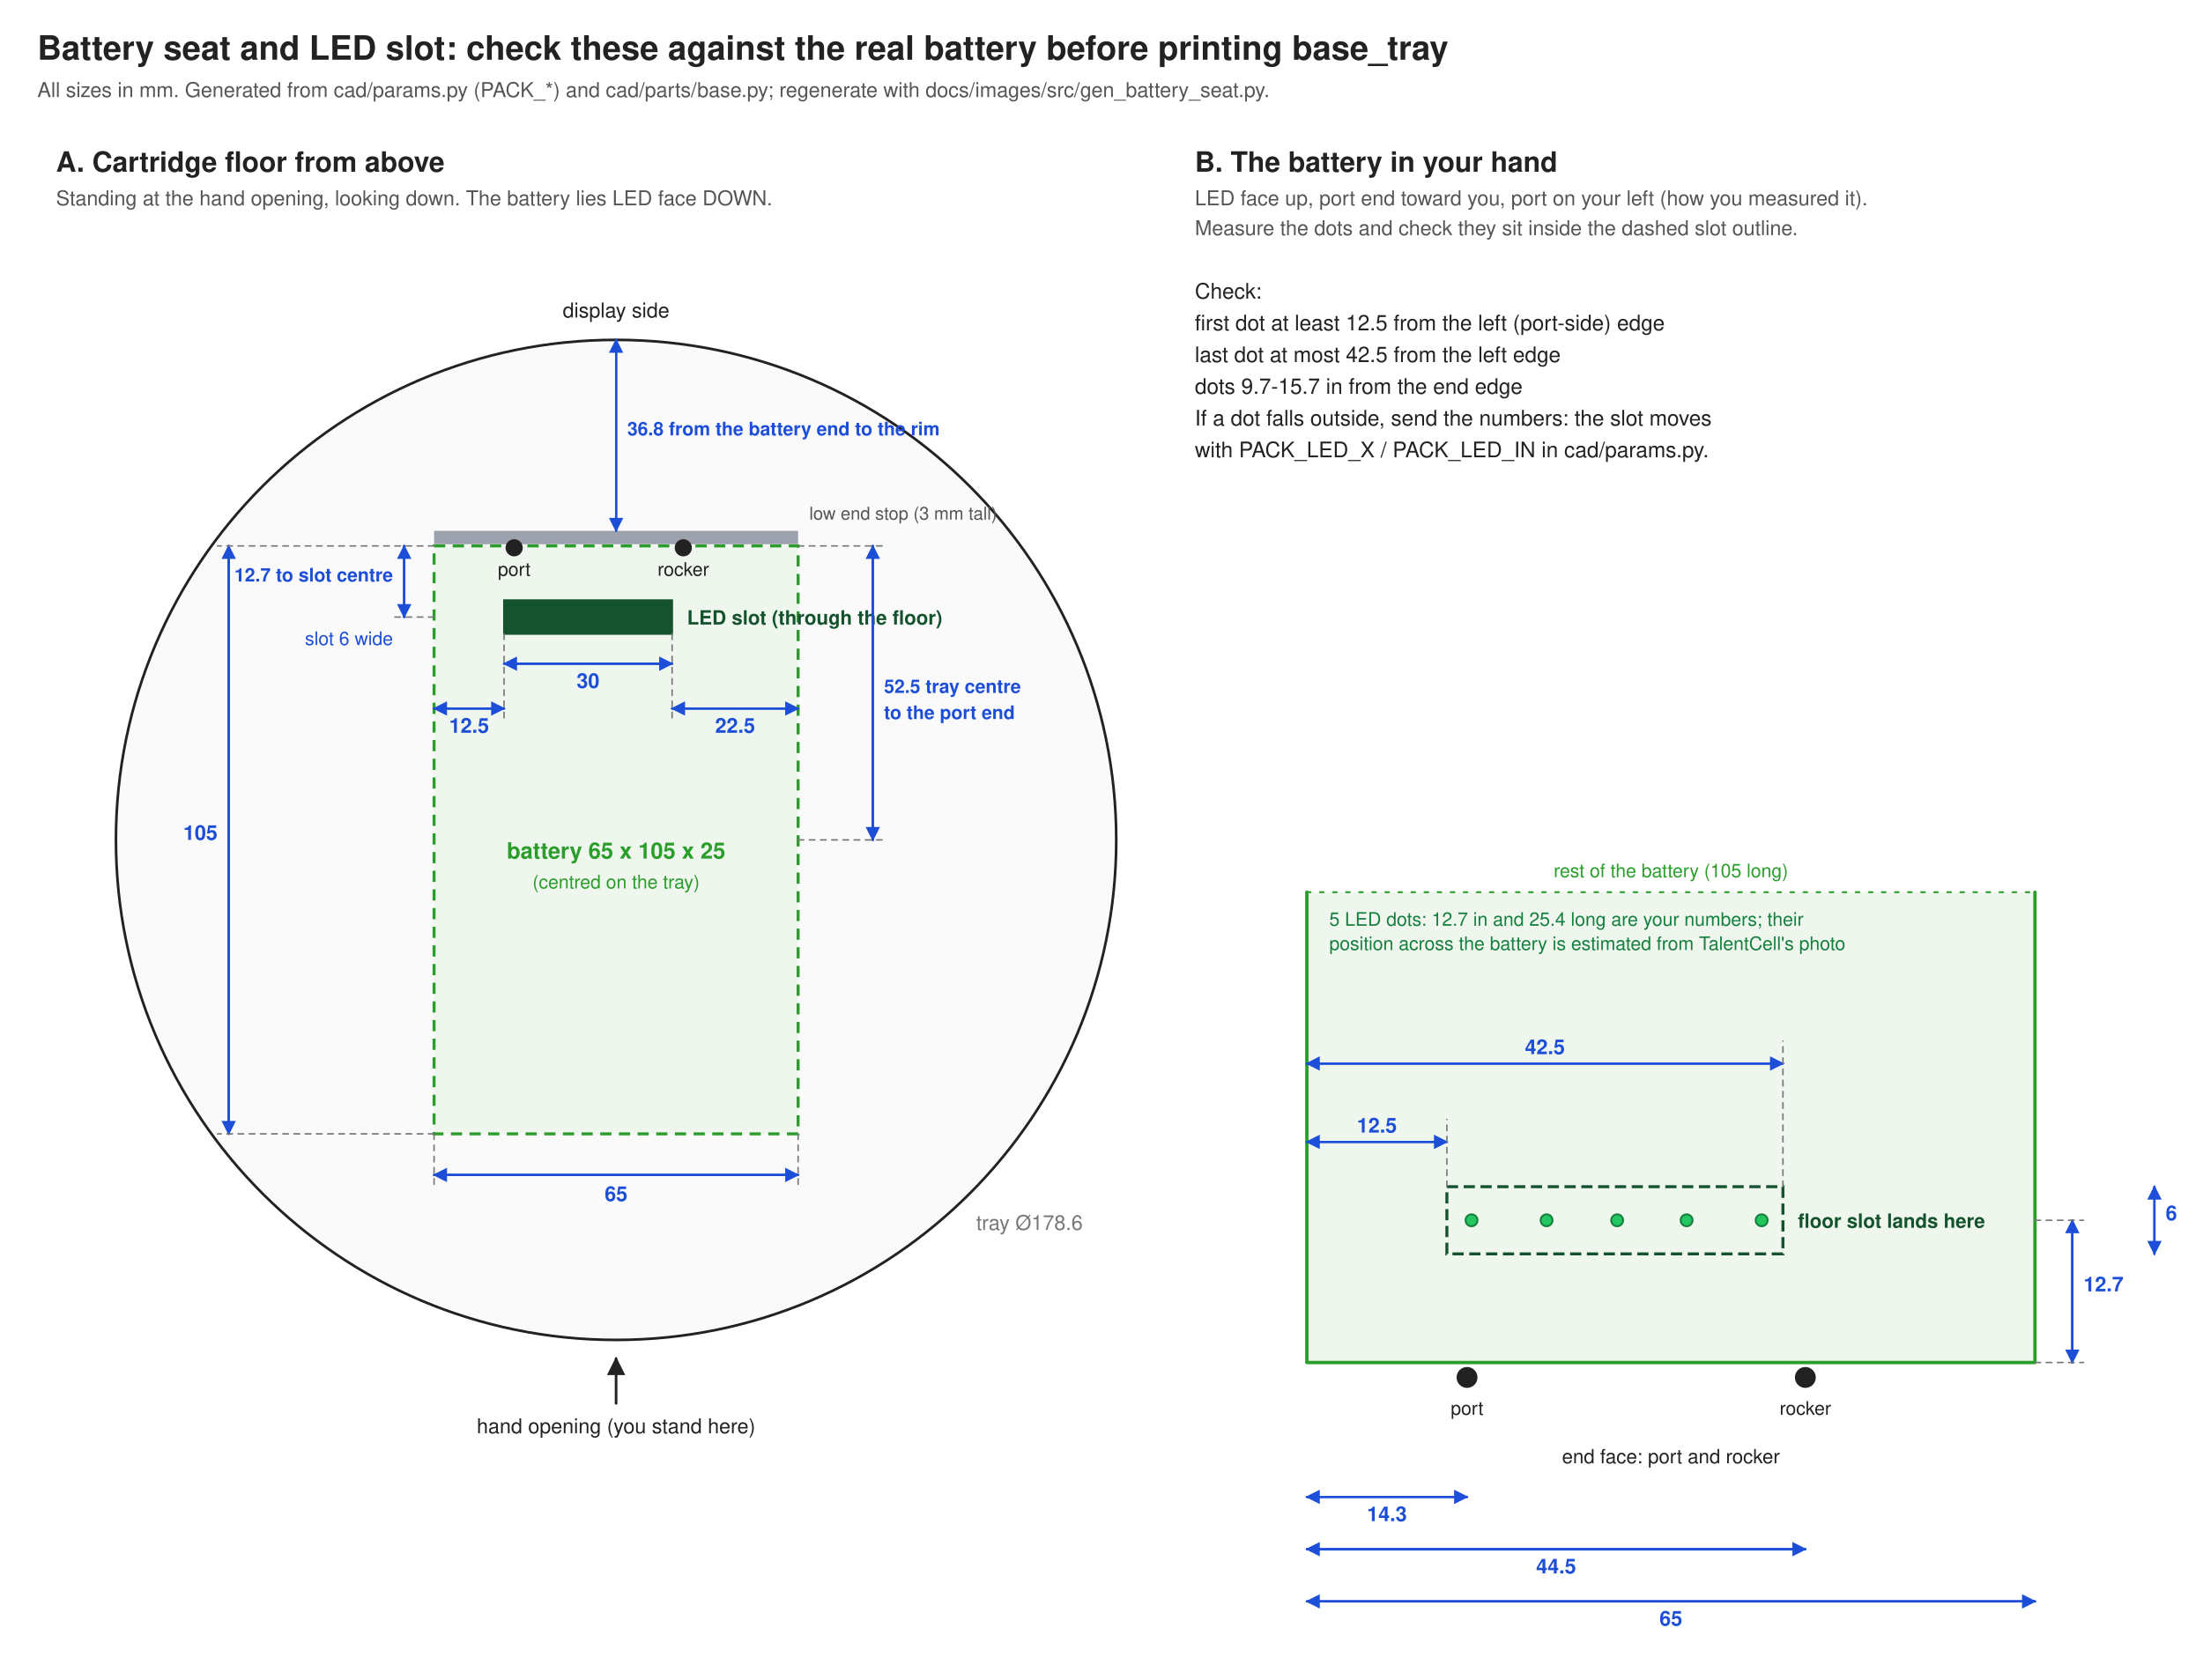
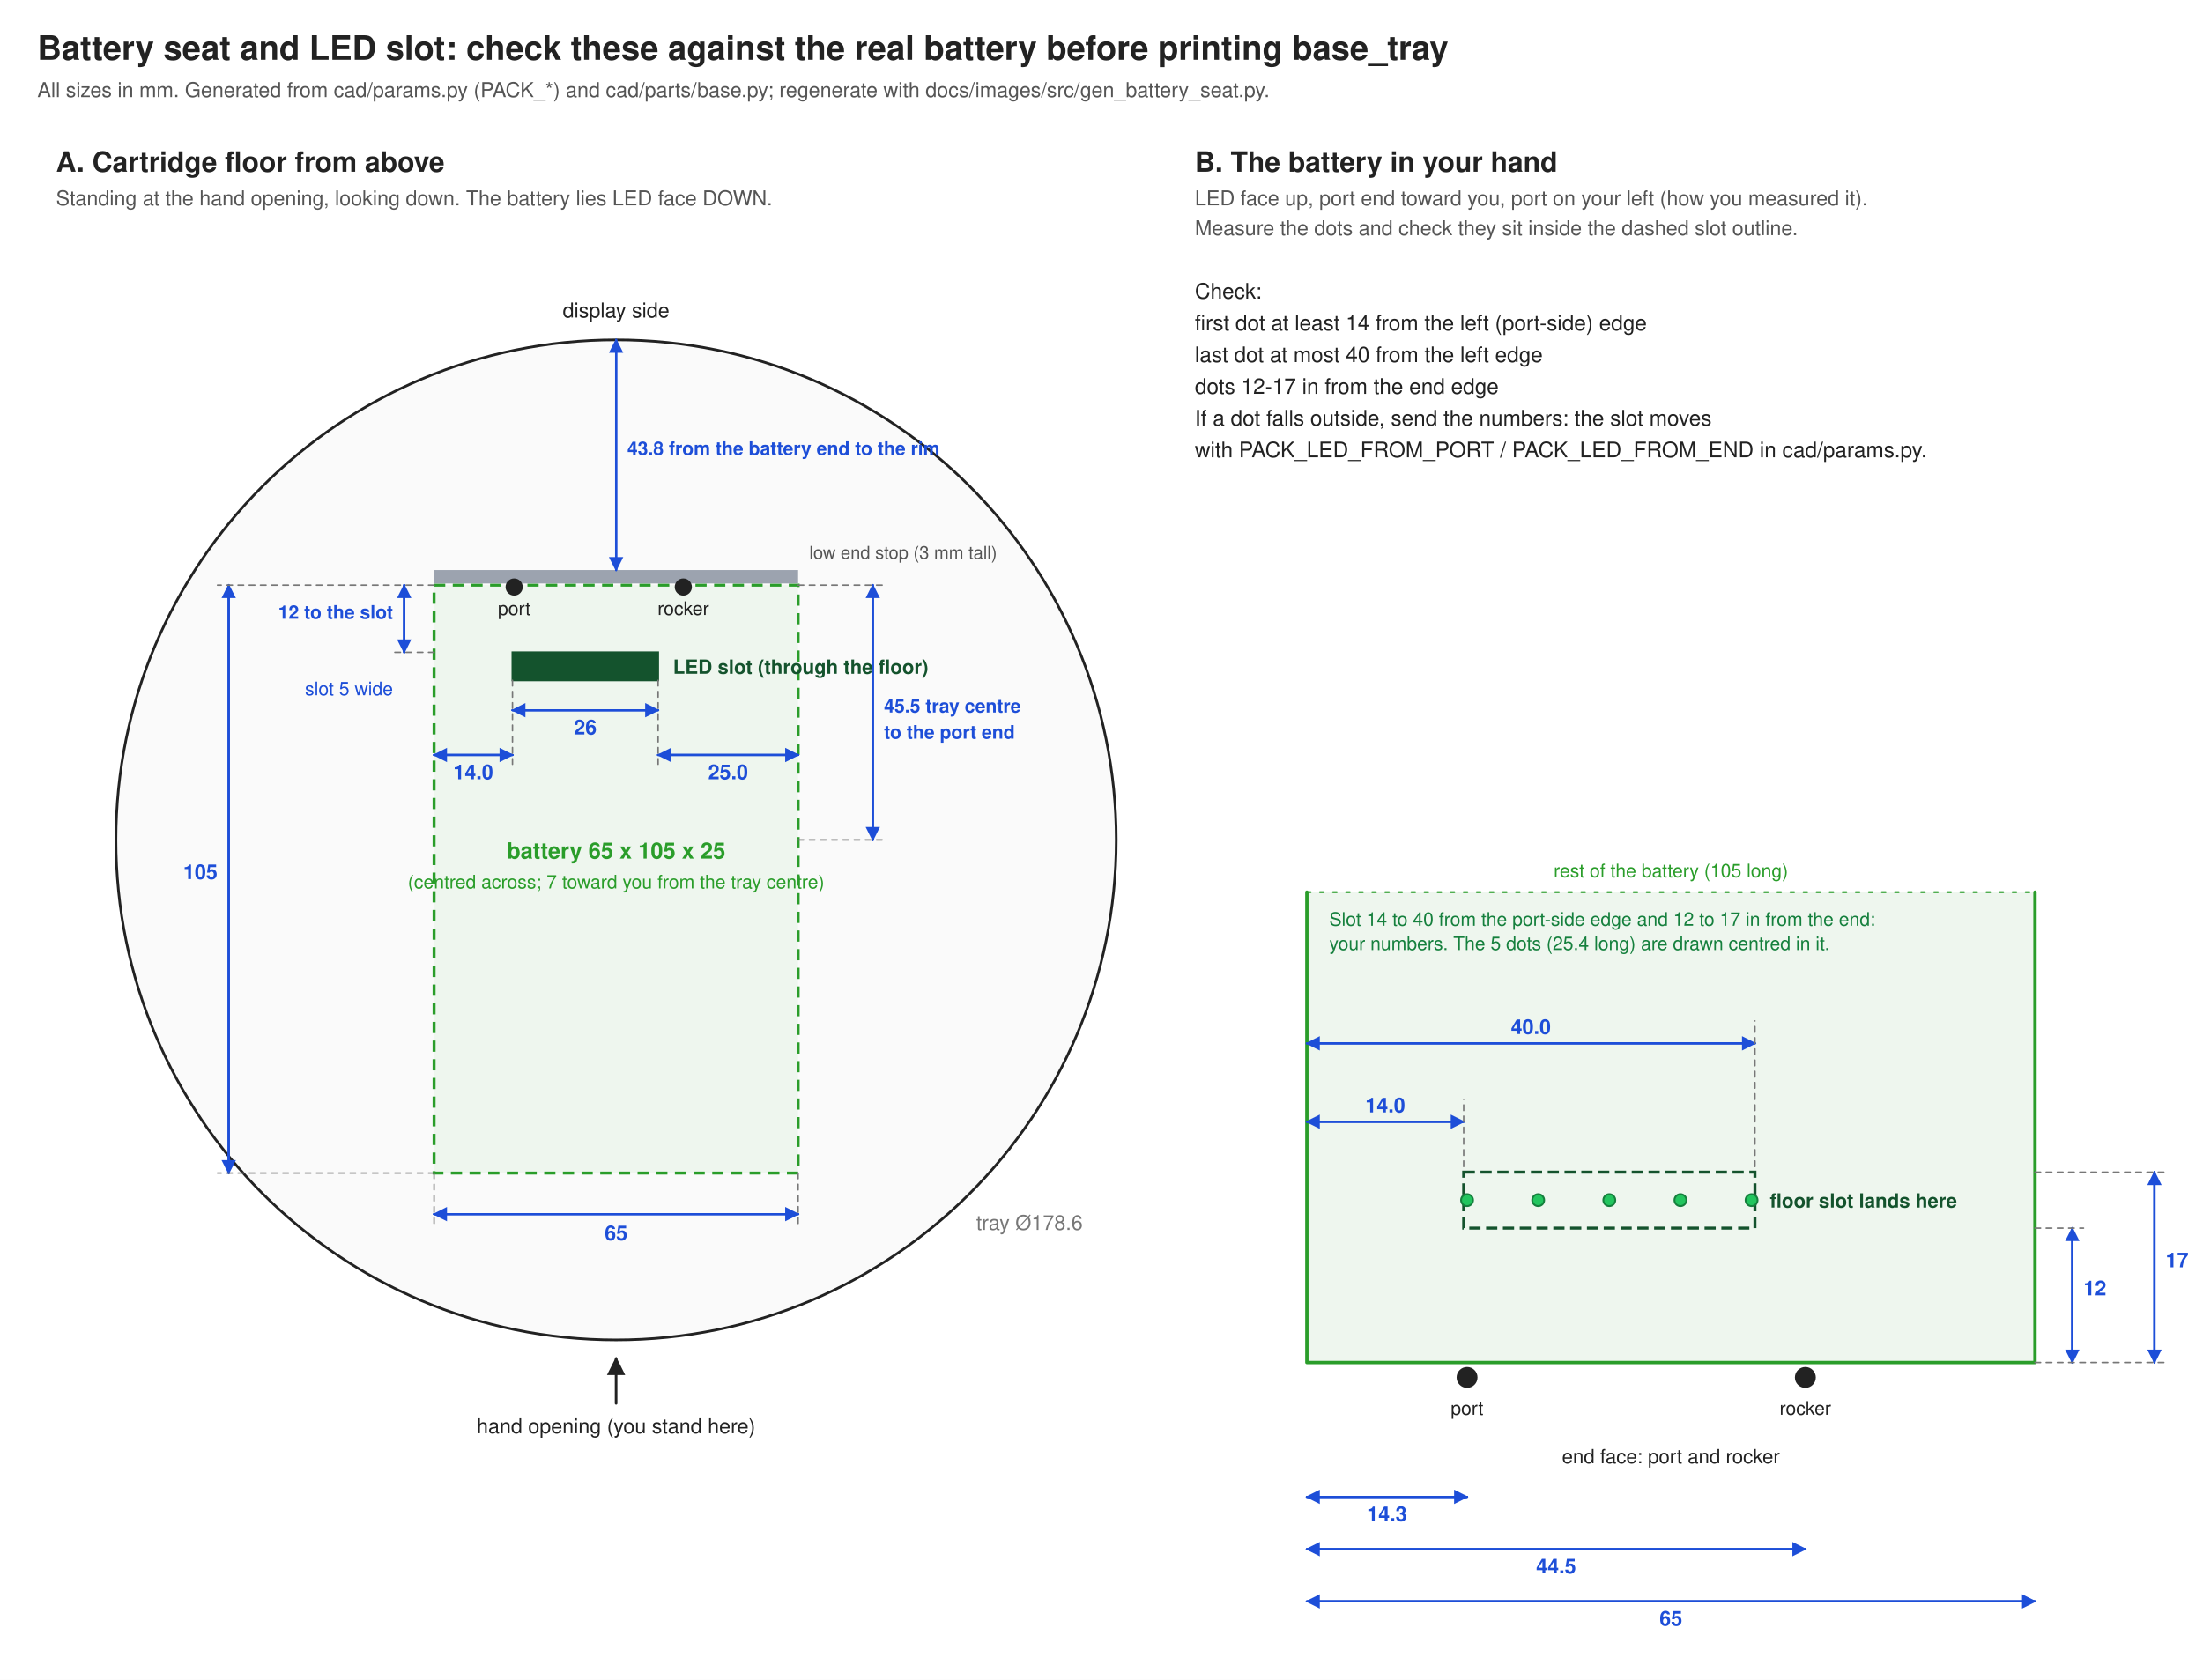
<svg xmlns="http://www.w3.org/2000/svg" viewBox="0 0 1180 900" width="1180" height="900" font-family="Helvetica, Arial, sans-serif" font-size="12" fill="#222222">
  <defs>
    <marker id="arr" viewBox="0 0 10 10" refX="9" refY="5" markerWidth="7" markerHeight="7" orient="auto-start-reverse">
      <path d="M0,0 L10,5 L0,10 z" fill="context-stroke" />
    </marker>
    <marker id="arrP" viewBox="0 0 10 10" refX="9" refY="5" markerWidth="7" markerHeight="7" orient="auto-start-reverse">
      <path d="M0,0 L10,5 L0,10 z" fill="#7c3aed" />
    </marker>
    <marker id="arrB" viewBox="0 0 10 10" refX="9" refY="5" markerWidth="7" markerHeight="7" orient="auto-start-reverse">
      <path d="M0,0 L10,5 L0,10 z" fill="#1d4ed8" />
    </marker>
    <marker id="arrGy" viewBox="0 0 10 10" refX="9" refY="5" markerWidth="7" markerHeight="7" orient="auto-start-reverse">
      <path d="M0,0 L10,5 L0,10 z" fill="#777777" />
    </marker>
    <marker id="arrG" viewBox="0 0 10 10" refX="9" refY="5" markerWidth="7" markerHeight="7" orient="auto-start-reverse">
      <path d="M0,0 L10,5 L0,10 z" fill="#2a9d2a" />
    </marker>
    <marker id="arrK" viewBox="0 0 10 10" refX="9" refY="5" markerWidth="7" markerHeight="7" orient="auto-start-reverse">
      <path d="M0,0 L10,5 L0,10 z" fill="#222222" />
    </marker>
    <marker id="arrO" viewBox="0 0 10 10" refX="9" refY="5" markerWidth="7" markerHeight="7" orient="auto-start-reverse">
      <path d="M0,0 L10,5 L0,10 z" fill="#f77f00" />
    </marker>
    <marker id="arrR" viewBox="0 0 10 10" refX="9" refY="5" markerWidth="7" markerHeight="7" orient="auto-start-reverse">
      <path d="M0,0 L10,5 L0,10 z" fill="#d62828" />
    </marker>
  </defs>
  <rect x="0" y="0" width="1180" height="900" fill="#ffffff" />
  <text x="20" y="32" font-size="18" text-anchor="start" font-weight="bold" fill="#222222">Battery seat and LED slot: check these against the real battery before printing base_tray</text>
  <text x="20" y="52" font-size="11" text-anchor="start" font-weight="normal" fill="#555">All sizes in mm. Generated from cad/params.py (PACK_*) and cad/parts/base.py; regenerate with docs/images/src/gen_battery_seat.py.</text>
  <text x="30" y="92" font-size="15" text-anchor="start" font-weight="bold" fill="#222222">A. Cartridge floor from above</text>
  <text x="30" y="110" font-size="11" text-anchor="start" font-weight="normal" fill="#555">Standing at the hand opening, looking down. The battery lies LED face DOWN.</text>
  <circle cx="330" cy="450" r="267.9" fill="#fafafa" stroke="#222222" stroke-width="1.4" />
  <text x="522.888" y="658.962" font-size="11" text-anchor="start" font-weight="normal" fill="#777777">tray Ø178.6</text>
-   <rect x="232.5" y="292.5" width="195.0" height="315.0" rx="0" fill="#eef6ee" stroke="#2a9d2a" stroke-width="1.6" stroke-dasharray="6 4" />
+   <rect x="232.5" y="313.5" width="195.0" height="315.0" rx="0" fill="#eef6ee" stroke="#2a9d2a" stroke-width="1.6" stroke-dasharray="6 4" />
  <text x="330" y="460" font-size="12" text-anchor="middle" font-weight="bold" fill="#2a9d2a">battery 65 x 105 x 25</text>
-   <text x="330" y="476" font-size="10" text-anchor="middle" font-weight="normal" fill="#2a9d2a">(centred on the tray)</text>
-   <rect x="232.5" y="284.4" width="195.0" height="7.2" rx="0" fill="#9ca3af" stroke="none" stroke-width="0" />
-   <text x="433.5" y="278.4" font-size="9.5" text-anchor="start" font-weight="normal" fill="#555">low end stop (3 mm tall)</text>
-   <rect x="270.0" y="321.6" width="90.0" height="18.0" rx="0" fill="#14532d" stroke="#14532d" stroke-width="1" />
-   <text x="368.0" y="334.6" font-size="10.5" text-anchor="start" font-weight="bold" fill="#14532d">LED slot (through the floor)</text>
-   <circle cx="275.4" cy="293.5" r="4" fill="#222222" stroke="#222222" stroke-width="1.2" />
-   <text x="275.4" y="308.5" font-size="10" text-anchor="middle" font-weight="normal" fill="#222222">port</text>
-   <circle cx="366.0" cy="293.5" r="4" fill="#222222" stroke="#222222" stroke-width="1.2" />
-   <text x="366.0" y="308.5" font-size="10" text-anchor="middle" font-weight="normal" fill="#222222">rocker</text>
+   <text x="330" y="476" font-size="10" text-anchor="middle" font-weight="normal" fill="#2a9d2a">(centred across; 7 toward you from the tray centre)</text>
+   <rect x="232.5" y="305.4" width="195.0" height="7.2" rx="0" fill="#9ca3af" stroke="none" stroke-width="0" />
+   <text x="433.5" y="299.4" font-size="9.5" text-anchor="start" font-weight="normal" fill="#555">low end stop (3 mm tall)</text>
+   <rect x="274.5" y="349.5" width="78.0" height="15.0" rx="0" fill="#14532d" stroke="#14532d" stroke-width="1" />
+   <text x="360.5" y="361.0" font-size="10.5" text-anchor="start" font-weight="bold" fill="#14532d">LED slot (through the floor)</text>
+   <circle cx="275.4" cy="314.5" r="4" fill="#222222" stroke="#222222" stroke-width="1.2" />
+   <text x="275.4" y="329.5" font-size="10" text-anchor="middle" font-weight="normal" fill="#222222">port</text>
+   <circle cx="366.0" cy="314.5" r="4" fill="#222222" stroke="#222222" stroke-width="1.2" />
+   <text x="366.0" y="329.5" font-size="10" text-anchor="middle" font-weight="normal" fill="#222222">rocker</text>
  <path d="M330,751.9 L330,727.9" fill="none" stroke="#222222" stroke-width="1.4" stroke-linecap="round" stroke-linejoin="round" marker-end="url(#arrK)" />
  <text x="330" y="767.9" font-size="11" text-anchor="middle" font-weight="normal" fill="#222222">hand opening (you stand here)</text>
  <text x="330" y="170.1" font-size="11" text-anchor="middle" font-weight="normal" fill="#222222">display side</text>
-   <path d="M232.5,629.5 L427.5,629.5" fill="none" stroke="#1d4ed8" stroke-width="1.1" stroke-linecap="round" stroke-linejoin="round" />
-   <path d="M427.5,629.5 L232.5,629.5" fill="none" stroke="#1d4ed8" stroke-width="1.1" stroke-linecap="round" stroke-linejoin="round" marker-end="url(#arrB)" />
-   <path d="M232.5,629.5 L427.5,629.5" fill="none" stroke="#1d4ed8" stroke-width="1.1" stroke-linecap="round" stroke-linejoin="round" marker-end="url(#arrB)" />
-   <text x="330.0" y="643.5" font-size="11" text-anchor="middle" font-weight="bold" fill="#1d4ed8">65</text>
-   <path d="M232.5,607.5 L232.5,635.5" fill="none" stroke="#777777" stroke-width="0.8" stroke-linecap="round" stroke-linejoin="round" stroke-dasharray="3 3" />
-   <path d="M427.5,607.5 L427.5,635.5" fill="none" stroke="#777777" stroke-width="0.8" stroke-linecap="round" stroke-linejoin="round" stroke-dasharray="3 3" />
-   <path d="M122.5,292.5 L122.5,607.5" fill="none" stroke="#1d4ed8" stroke-width="1.1" stroke-linecap="round" stroke-linejoin="round" />
-   <path d="M122.5,607.5 L122.5,292.5" fill="none" stroke="#1d4ed8" stroke-width="1.1" stroke-linecap="round" stroke-linejoin="round" marker-end="url(#arrB)" />
-   <path d="M122.5,292.5 L122.5,607.5" fill="none" stroke="#1d4ed8" stroke-width="1.1" stroke-linecap="round" stroke-linejoin="round" marker-end="url(#arrB)" />
-   <text x="116.5" y="450.0" font-size="11" text-anchor="end" font-weight="bold" fill="#1d4ed8">105</text>
-   <path d="M232.5,292.5 L116.5,292.5" fill="none" stroke="#777777" stroke-width="0.8" stroke-linecap="round" stroke-linejoin="round" stroke-dasharray="3 3" />
-   <path d="M232.5,607.5 L116.5,607.5" fill="none" stroke="#777777" stroke-width="0.8" stroke-linecap="round" stroke-linejoin="round" stroke-dasharray="3 3" />
-   <path d="M467.5,450.0 L467.5,292.5" fill="none" stroke="#1d4ed8" stroke-width="1.1" stroke-linecap="round" stroke-linejoin="round" />
-   <path d="M467.5,292.5 L467.5,450.0" fill="none" stroke="#1d4ed8" stroke-width="1.1" stroke-linecap="round" stroke-linejoin="round" marker-end="url(#arrB)" />
-   <path d="M467.5,450.0 L467.5,292.5" fill="none" stroke="#1d4ed8" stroke-width="1.1" stroke-linecap="round" stroke-linejoin="round" marker-end="url(#arrB)" />
-   <text x="473.5" y="371.25" font-size="10" text-anchor="start" font-weight="bold" fill="#1d4ed8">52.5 tray centre</text>
-   <text x="473.5" y="385.25" font-size="10" text-anchor="start" font-weight="bold" fill="#1d4ed8">to the port end</text>
+   <path d="M232.5,650.5 L427.5,650.5" fill="none" stroke="#1d4ed8" stroke-width="1.1" stroke-linecap="round" stroke-linejoin="round" />
+   <path d="M427.5,650.5 L232.5,650.5" fill="none" stroke="#1d4ed8" stroke-width="1.1" stroke-linecap="round" stroke-linejoin="round" marker-end="url(#arrB)" />
+   <path d="M232.5,650.5 L427.5,650.5" fill="none" stroke="#1d4ed8" stroke-width="1.1" stroke-linecap="round" stroke-linejoin="round" marker-end="url(#arrB)" />
+   <text x="330.0" y="664.5" font-size="11" text-anchor="middle" font-weight="bold" fill="#1d4ed8">65</text>
+   <path d="M232.5,628.5 L232.5,656.5" fill="none" stroke="#777777" stroke-width="0.8" stroke-linecap="round" stroke-linejoin="round" stroke-dasharray="3 3" />
+   <path d="M427.5,628.5 L427.5,656.5" fill="none" stroke="#777777" stroke-width="0.8" stroke-linecap="round" stroke-linejoin="round" stroke-dasharray="3 3" />
+   <path d="M122.5,313.5 L122.5,628.5" fill="none" stroke="#1d4ed8" stroke-width="1.1" stroke-linecap="round" stroke-linejoin="round" />
+   <path d="M122.5,628.5 L122.5,313.5" fill="none" stroke="#1d4ed8" stroke-width="1.1" stroke-linecap="round" stroke-linejoin="round" marker-end="url(#arrB)" />
+   <path d="M122.5,313.5 L122.5,628.5" fill="none" stroke="#1d4ed8" stroke-width="1.1" stroke-linecap="round" stroke-linejoin="round" marker-end="url(#arrB)" />
+   <text x="116.5" y="471.0" font-size="11" text-anchor="end" font-weight="bold" fill="#1d4ed8">105</text>
+   <path d="M232.5,313.5 L116.5,313.5" fill="none" stroke="#777777" stroke-width="0.8" stroke-linecap="round" stroke-linejoin="round" stroke-dasharray="3 3" />
+   <path d="M232.5,628.5 L116.5,628.5" fill="none" stroke="#777777" stroke-width="0.8" stroke-linecap="round" stroke-linejoin="round" stroke-dasharray="3 3" />
+   <path d="M467.5,450.0 L467.5,313.5" fill="none" stroke="#1d4ed8" stroke-width="1.1" stroke-linecap="round" stroke-linejoin="round" />
+   <path d="M467.5,313.5 L467.5,450.0" fill="none" stroke="#1d4ed8" stroke-width="1.1" stroke-linecap="round" stroke-linejoin="round" marker-end="url(#arrB)" />
+   <path d="M467.5,450.0 L467.5,313.5" fill="none" stroke="#1d4ed8" stroke-width="1.1" stroke-linecap="round" stroke-linejoin="round" marker-end="url(#arrB)" />
+   <text x="473.5" y="381.75" font-size="10" text-anchor="start" font-weight="bold" fill="#1d4ed8">45.5 tray centre</text>
+   <text x="473.5" y="395.75" font-size="10" text-anchor="start" font-weight="bold" fill="#1d4ed8">to the port end</text>
  <path d="M427.5,450.0 L473.5,450.0" fill="none" stroke="#777777" stroke-width="0.8" stroke-linecap="round" stroke-linejoin="round" stroke-dasharray="3 3" />
-   <path d="M330.0,284.4 L330.0,182.1" fill="none" stroke="#1d4ed8" stroke-width="1.1" stroke-linecap="round" stroke-linejoin="round" />
-   <path d="M330.0,182.1 L330.0,284.4" fill="none" stroke="#1d4ed8" stroke-width="1.1" stroke-linecap="round" stroke-linejoin="round" marker-end="url(#arrB)" />
-   <path d="M330.0,284.4 L330.0,182.1" fill="none" stroke="#1d4ed8" stroke-width="1.1" stroke-linecap="round" stroke-linejoin="round" marker-end="url(#arrB)" />
-   <text x="336.0" y="233.25" font-size="10" text-anchor="start" font-weight="bold" fill="#1d4ed8">36.8 from the battery end to the rim</text>
-   <path d="M427.5,292.5 L473.5,292.5" fill="none" stroke="#777777" stroke-width="0.8" stroke-linecap="round" stroke-linejoin="round" stroke-dasharray="3 3" />
-   <path d="M270.0,355.6 L360.0,355.6" fill="none" stroke="#1d4ed8" stroke-width="1.1" stroke-linecap="round" stroke-linejoin="round" />
-   <path d="M360.0,355.6 L270.0,355.6" fill="none" stroke="#1d4ed8" stroke-width="1.1" stroke-linecap="round" stroke-linejoin="round" marker-end="url(#arrB)" />
-   <path d="M270.0,355.6 L360.0,355.6" fill="none" stroke="#1d4ed8" stroke-width="1.1" stroke-linecap="round" stroke-linejoin="round" marker-end="url(#arrB)" />
-   <text x="315.0" y="368.6" font-size="11" text-anchor="middle" font-weight="bold" fill="#1d4ed8">30</text>
-   <path d="M232.5,379.6 L270.0,379.6" fill="none" stroke="#1d4ed8" stroke-width="1.1" stroke-linecap="round" stroke-linejoin="round" />
-   <path d="M270.0,379.6 L232.5,379.6" fill="none" stroke="#1d4ed8" stroke-width="1.1" stroke-linecap="round" stroke-linejoin="round" marker-end="url(#arrB)" />
-   <path d="M232.5,379.6 L270.0,379.6" fill="none" stroke="#1d4ed8" stroke-width="1.1" stroke-linecap="round" stroke-linejoin="round" marker-end="url(#arrB)" />
-   <text x="251.25" y="392.6" font-size="11" text-anchor="middle" font-weight="bold" fill="#1d4ed8">12.5</text>
-   <path d="M360.0,379.6 L427.5,379.6" fill="none" stroke="#1d4ed8" stroke-width="1.1" stroke-linecap="round" stroke-linejoin="round" />
-   <path d="M427.5,379.6 L360.0,379.6" fill="none" stroke="#1d4ed8" stroke-width="1.1" stroke-linecap="round" stroke-linejoin="round" marker-end="url(#arrB)" />
-   <path d="M360.0,379.6 L427.5,379.6" fill="none" stroke="#1d4ed8" stroke-width="1.1" stroke-linecap="round" stroke-linejoin="round" marker-end="url(#arrB)" />
-   <text x="393.75" y="392.6" font-size="11" text-anchor="middle" font-weight="bold" fill="#1d4ed8">22.5</text>
-   <path d="M270.0,339.6 L270.0,385.6" fill="none" stroke="#777777" stroke-width="0.8" stroke-linecap="round" stroke-linejoin="round" stroke-dasharray="3 3" />
-   <path d="M360.0,339.6 L360.0,385.6" fill="none" stroke="#777777" stroke-width="0.8" stroke-linecap="round" stroke-linejoin="round" stroke-dasharray="3 3" />
-   <path d="M216.5,292.5 L216.5,330.6" fill="none" stroke="#1d4ed8" stroke-width="1.1" stroke-linecap="round" stroke-linejoin="round" />
-   <path d="M216.5,330.6 L216.5,292.5" fill="none" stroke="#1d4ed8" stroke-width="1.1" stroke-linecap="round" stroke-linejoin="round" marker-end="url(#arrB)" />
-   <path d="M216.5,292.5 L216.5,330.6" fill="none" stroke="#1d4ed8" stroke-width="1.1" stroke-linecap="round" stroke-linejoin="round" marker-end="url(#arrB)" />
-   <text x="210.5" y="311.55" font-size="10" text-anchor="end" font-weight="bold" fill="#1d4ed8">12.7 to slot centre</text>
-   <path d="M232.5,330.6 L210.5,330.6" fill="none" stroke="#777777" stroke-width="0.8" stroke-linecap="round" stroke-linejoin="round" stroke-dasharray="3 3" />
-   <text x="210.5" y="345.6" font-size="10" text-anchor="end" font-weight="normal" fill="#1d4ed8">slot 6 wide</text>
+   <path d="M330.0,305.4 L330.0,182.1" fill="none" stroke="#1d4ed8" stroke-width="1.1" stroke-linecap="round" stroke-linejoin="round" />
+   <path d="M330.0,182.1 L330.0,305.4" fill="none" stroke="#1d4ed8" stroke-width="1.1" stroke-linecap="round" stroke-linejoin="round" marker-end="url(#arrB)" />
+   <path d="M330.0,305.4 L330.0,182.1" fill="none" stroke="#1d4ed8" stroke-width="1.1" stroke-linecap="round" stroke-linejoin="round" marker-end="url(#arrB)" />
+   <text x="336.0" y="243.75" font-size="10" text-anchor="start" font-weight="bold" fill="#1d4ed8">43.8 from the battery end to the rim</text>
+   <path d="M427.5,313.5 L473.5,313.5" fill="none" stroke="#777777" stroke-width="0.8" stroke-linecap="round" stroke-linejoin="round" stroke-dasharray="3 3" />
+   <path d="M274.5,380.5 L352.5,380.5" fill="none" stroke="#1d4ed8" stroke-width="1.1" stroke-linecap="round" stroke-linejoin="round" />
+   <path d="M352.5,380.5 L274.5,380.5" fill="none" stroke="#1d4ed8" stroke-width="1.1" stroke-linecap="round" stroke-linejoin="round" marker-end="url(#arrB)" />
+   <path d="M274.5,380.5 L352.5,380.5" fill="none" stroke="#1d4ed8" stroke-width="1.1" stroke-linecap="round" stroke-linejoin="round" marker-end="url(#arrB)" />
+   <text x="313.5" y="393.5" font-size="11" text-anchor="middle" font-weight="bold" fill="#1d4ed8">26</text>
+   <path d="M232.5,404.5 L274.5,404.5" fill="none" stroke="#1d4ed8" stroke-width="1.1" stroke-linecap="round" stroke-linejoin="round" />
+   <path d="M274.5,404.5 L232.5,404.5" fill="none" stroke="#1d4ed8" stroke-width="1.1" stroke-linecap="round" stroke-linejoin="round" marker-end="url(#arrB)" />
+   <path d="M232.5,404.5 L274.5,404.5" fill="none" stroke="#1d4ed8" stroke-width="1.1" stroke-linecap="round" stroke-linejoin="round" marker-end="url(#arrB)" />
+   <text x="253.5" y="417.5" font-size="11" text-anchor="middle" font-weight="bold" fill="#1d4ed8">14.0</text>
+   <path d="M352.5,404.5 L427.5,404.5" fill="none" stroke="#1d4ed8" stroke-width="1.1" stroke-linecap="round" stroke-linejoin="round" />
+   <path d="M427.5,404.5 L352.5,404.5" fill="none" stroke="#1d4ed8" stroke-width="1.1" stroke-linecap="round" stroke-linejoin="round" marker-end="url(#arrB)" />
+   <path d="M352.5,404.5 L427.5,404.5" fill="none" stroke="#1d4ed8" stroke-width="1.1" stroke-linecap="round" stroke-linejoin="round" marker-end="url(#arrB)" />
+   <text x="390.0" y="417.5" font-size="11" text-anchor="middle" font-weight="bold" fill="#1d4ed8">25.0</text>
+   <path d="M274.5,364.5 L274.5,410.5" fill="none" stroke="#777777" stroke-width="0.8" stroke-linecap="round" stroke-linejoin="round" stroke-dasharray="3 3" />
+   <path d="M352.5,364.5 L352.5,410.5" fill="none" stroke="#777777" stroke-width="0.8" stroke-linecap="round" stroke-linejoin="round" stroke-dasharray="3 3" />
+   <path d="M216.5,313.5 L216.5,349.5" fill="none" stroke="#1d4ed8" stroke-width="1.1" stroke-linecap="round" stroke-linejoin="round" />
+   <path d="M216.5,349.5 L216.5,313.5" fill="none" stroke="#1d4ed8" stroke-width="1.1" stroke-linecap="round" stroke-linejoin="round" marker-end="url(#arrB)" />
+   <path d="M216.5,313.5 L216.5,349.5" fill="none" stroke="#1d4ed8" stroke-width="1.1" stroke-linecap="round" stroke-linejoin="round" marker-end="url(#arrB)" />
+   <text x="210.5" y="331.5" font-size="10" text-anchor="end" font-weight="bold" fill="#1d4ed8">12 to the slot</text>
+   <path d="M232.5,349.5 L210.5,349.5" fill="none" stroke="#777777" stroke-width="0.8" stroke-linecap="round" stroke-linejoin="round" stroke-dasharray="3 3" />
+   <text x="210.5" y="372.5" font-size="10" text-anchor="end" font-weight="normal" fill="#1d4ed8">slot 5 wide</text>
  <text x="640" y="92" font-size="15" text-anchor="start" font-weight="bold" fill="#222222">B. The battery in your hand</text>
  <text x="640" y="110" font-size="11" text-anchor="start" font-weight="normal" fill="#555">LED face up, port end toward you, port on your left (how you measured it).</text>
  <text x="640" y="126" font-size="11" text-anchor="start" font-weight="normal" fill="#555">Measure the dots and check they sit inside the dashed slot outline.</text>
  <path d="M700.0,478.0 L700.0,730.0 L1090.0,730.0 L1090.0,478.0" fill="#eef6ee" stroke="#2a9d2a" stroke-width="1.8" stroke-linecap="round" stroke-linejoin="round" />
  <path d="M700.0,478.0 L1090.0,478.0" fill="none" stroke="#2a9d2a" stroke-width="1" stroke-linecap="round" stroke-linejoin="round" stroke-dasharray="2 5" />
  <text x="895.0" y="470.0" font-size="10" text-anchor="middle" font-weight="normal" fill="#2a9d2a">rest of the battery (105 long)</text>
  <text x="895.0" y="784.0" font-size="10.5" text-anchor="middle" font-weight="normal" fill="#222222">end face: port and rocker</text>
  <circle cx="785.8" cy="738.0" r="5" fill="#222222" stroke="#222222" stroke-width="1.2" />
  <text x="785.8" y="758.0" font-size="10" text-anchor="middle" font-weight="normal" fill="#222222">port</text>
  <circle cx="967.0" cy="738.0" r="5" fill="#222222" stroke="#222222" stroke-width="1.2" />
  <text x="967.0" y="758.0" font-size="10" text-anchor="middle" font-weight="normal" fill="#222222">rocker</text>
-   <rect x="775.0" y="635.8" width="180.0" height="36.0" rx="0" fill="none" stroke="#14532d" stroke-width="1.6" stroke-dasharray="6 3" />
-   <text x="963.0" y="657.8" font-size="10.5" text-anchor="start" font-weight="bold" fill="#14532d">floor slot lands here</text>
-   <circle cx="788.2" cy="653.8" r="3.2" fill="#22c55e" stroke="#15803d" stroke-width="1" />
-   <circle cx="828.4" cy="653.8" r="3.2" fill="#22c55e" stroke="#15803d" stroke-width="1" />
-   <circle cx="866.2" cy="653.8" r="3.2" fill="#22c55e" stroke="#15803d" stroke-width="1" />
-   <circle cx="903.4" cy="653.8" r="3.2" fill="#22c55e" stroke="#15803d" stroke-width="1" />
-   <circle cx="943.6" cy="653.8" r="3.2" fill="#22c55e" stroke="#15803d" stroke-width="1" />
-   <text x="712.0" y="496.0" font-size="10" text-anchor="start" font-weight="normal" fill="#15803d">5 LED dots: 12.7 in and 25.4 long are your numbers; their</text>
-   <text x="712.0" y="509.0" font-size="10" text-anchor="start" font-weight="normal" fill="#15803d">position across the battery is estimated from TalentCell's photo</text>
+   <rect x="784.0" y="628.0" width="156.0" height="30.0" rx="0" fill="none" stroke="#14532d" stroke-width="1.6" stroke-dasharray="6 3" />
+   <text x="948.0" y="647.0" font-size="10.5" text-anchor="start" font-weight="bold" fill="#14532d">floor slot lands here</text>
+   <circle cx="785.8" cy="643.0" r="3.2" fill="#22c55e" stroke="#15803d" stroke-width="1" />
+   <circle cx="823.9" cy="643.0" r="3.2" fill="#22c55e" stroke="#15803d" stroke-width="1" />
+   <circle cx="862.0" cy="643.0" r="3.2" fill="#22c55e" stroke="#15803d" stroke-width="1" />
+   <circle cx="900.1" cy="643.0" r="3.2" fill="#22c55e" stroke="#15803d" stroke-width="1" />
+   <circle cx="938.2" cy="643.0" r="3.2" fill="#22c55e" stroke="#15803d" stroke-width="1" />
+   <text x="712.0" y="496.0" font-size="10" text-anchor="start" font-weight="normal" fill="#15803d">Slot 14 to 40 from the port-side edge and 12 to 17 in from the end:</text>
+   <text x="712.0" y="509.0" font-size="10" text-anchor="start" font-weight="normal" fill="#15803d">your numbers. The 5 dots (25.4 long) are drawn centred in it.</text>
  <path d="M700.0,802.0 L785.8,802.0" fill="none" stroke="#1d4ed8" stroke-width="1.1" stroke-linecap="round" stroke-linejoin="round" />
  <path d="M785.8,802.0 L700.0,802.0" fill="none" stroke="#1d4ed8" stroke-width="1.1" stroke-linecap="round" stroke-linejoin="round" marker-end="url(#arrB)" />
  <path d="M700.0,802.0 L785.8,802.0" fill="none" stroke="#1d4ed8" stroke-width="1.1" stroke-linecap="round" stroke-linejoin="round" marker-end="url(#arrB)" />
  <text x="742.9" y="815.0" font-size="11" text-anchor="middle" font-weight="bold" fill="#1d4ed8">14.3</text>
  <path d="M700.0,830.0 L967.0,830.0" fill="none" stroke="#1d4ed8" stroke-width="1.1" stroke-linecap="round" stroke-linejoin="round" />
  <path d="M967.0,830.0 L700.0,830.0" fill="none" stroke="#1d4ed8" stroke-width="1.1" stroke-linecap="round" stroke-linejoin="round" marker-end="url(#arrB)" />
  <path d="M700.0,830.0 L967.0,830.0" fill="none" stroke="#1d4ed8" stroke-width="1.1" stroke-linecap="round" stroke-linejoin="round" marker-end="url(#arrB)" />
  <text x="833.5" y="843.0" font-size="11" text-anchor="middle" font-weight="bold" fill="#1d4ed8">44.5</text>
  <path d="M700.0,858.0 L1090.0,858.0" fill="none" stroke="#1d4ed8" stroke-width="1.1" stroke-linecap="round" stroke-linejoin="round" />
  <path d="M1090.0,858.0 L700.0,858.0" fill="none" stroke="#1d4ed8" stroke-width="1.1" stroke-linecap="round" stroke-linejoin="round" marker-end="url(#arrB)" />
  <path d="M700.0,858.0 L1090.0,858.0" fill="none" stroke="#1d4ed8" stroke-width="1.1" stroke-linecap="round" stroke-linejoin="round" marker-end="url(#arrB)" />
  <text x="895.0" y="871.0" font-size="11" text-anchor="middle" font-weight="bold" fill="#1d4ed8">65</text>
-   <path d="M700.0,611.8 L775.0,611.8" fill="none" stroke="#1d4ed8" stroke-width="1.1" stroke-linecap="round" stroke-linejoin="round" />
-   <path d="M775.0,611.8 L700.0,611.8" fill="none" stroke="#1d4ed8" stroke-width="1.1" stroke-linecap="round" stroke-linejoin="round" marker-end="url(#arrB)" />
-   <path d="M700.0,611.8 L775.0,611.8" fill="none" stroke="#1d4ed8" stroke-width="1.1" stroke-linecap="round" stroke-linejoin="round" marker-end="url(#arrB)" />
-   <text x="737.5" y="606.8" font-size="11" text-anchor="middle" font-weight="bold" fill="#1d4ed8">12.5</text>
-   <path d="M700.0,569.8 L955.0,569.8" fill="none" stroke="#1d4ed8" stroke-width="1.1" stroke-linecap="round" stroke-linejoin="round" />
-   <path d="M955.0,569.8 L700.0,569.8" fill="none" stroke="#1d4ed8" stroke-width="1.1" stroke-linecap="round" stroke-linejoin="round" marker-end="url(#arrB)" />
-   <path d="M700.0,569.8 L955.0,569.8" fill="none" stroke="#1d4ed8" stroke-width="1.1" stroke-linecap="round" stroke-linejoin="round" marker-end="url(#arrB)" />
-   <text x="827.5" y="564.8" font-size="11" text-anchor="middle" font-weight="bold" fill="#1d4ed8">42.5</text>
-   <path d="M775.0,635.8 L775.0,599.8" fill="none" stroke="#777777" stroke-width="0.8" stroke-linecap="round" stroke-linejoin="round" stroke-dasharray="3 3" />
-   <path d="M955.0,635.8 L955.0,557.8" fill="none" stroke="#777777" stroke-width="0.8" stroke-linecap="round" stroke-linejoin="round" stroke-dasharray="3 3" />
-   <path d="M1110.0,730.0 L1110.0,653.8" fill="none" stroke="#1d4ed8" stroke-width="1.1" stroke-linecap="round" stroke-linejoin="round" />
-   <path d="M1110.0,653.8 L1110.0,730.0" fill="none" stroke="#1d4ed8" stroke-width="1.1" stroke-linecap="round" stroke-linejoin="round" marker-end="url(#arrB)" />
-   <path d="M1110.0,730.0 L1110.0,653.8" fill="none" stroke="#1d4ed8" stroke-width="1.1" stroke-linecap="round" stroke-linejoin="round" marker-end="url(#arrB)" />
-   <text x="1116.0" y="691.9" font-size="11" text-anchor="start" font-weight="bold" fill="#1d4ed8">12.7</text>
-   <path d="M1154.0,671.8 L1154.0,635.8" fill="none" stroke="#1d4ed8" stroke-width="1.1" stroke-linecap="round" stroke-linejoin="round" />
-   <path d="M1154.0,635.8 L1154.0,671.8" fill="none" stroke="#1d4ed8" stroke-width="1.1" stroke-linecap="round" stroke-linejoin="round" marker-end="url(#arrB)" />
-   <path d="M1154.0,671.8 L1154.0,635.8" fill="none" stroke="#1d4ed8" stroke-width="1.1" stroke-linecap="round" stroke-linejoin="round" marker-end="url(#arrB)" />
-   <text x="1160.0" y="653.8" font-size="11" text-anchor="start" font-weight="bold" fill="#1d4ed8">6</text>
-   <path d="M1090.0,653.8 L1116.0,653.8" fill="none" stroke="#777777" stroke-width="0.8" stroke-linecap="round" stroke-linejoin="round" stroke-dasharray="3 3" />
-   <path d="M1090.0,730.0 L1116.0,730.0" fill="none" stroke="#777777" stroke-width="0.8" stroke-linecap="round" stroke-linejoin="round" stroke-dasharray="3 3" />
+   <path d="M700.0,601.0 L784.0,601.0" fill="none" stroke="#1d4ed8" stroke-width="1.1" stroke-linecap="round" stroke-linejoin="round" />
+   <path d="M784.0,601.0 L700.0,601.0" fill="none" stroke="#1d4ed8" stroke-width="1.1" stroke-linecap="round" stroke-linejoin="round" marker-end="url(#arrB)" />
+   <path d="M700.0,601.0 L784.0,601.0" fill="none" stroke="#1d4ed8" stroke-width="1.1" stroke-linecap="round" stroke-linejoin="round" marker-end="url(#arrB)" />
+   <text x="742.0" y="596.0" font-size="11" text-anchor="middle" font-weight="bold" fill="#1d4ed8">14.0</text>
+   <path d="M700.0,559.0 L940.0,559.0" fill="none" stroke="#1d4ed8" stroke-width="1.1" stroke-linecap="round" stroke-linejoin="round" />
+   <path d="M940.0,559.0 L700.0,559.0" fill="none" stroke="#1d4ed8" stroke-width="1.1" stroke-linecap="round" stroke-linejoin="round" marker-end="url(#arrB)" />
+   <path d="M700.0,559.0 L940.0,559.0" fill="none" stroke="#1d4ed8" stroke-width="1.1" stroke-linecap="round" stroke-linejoin="round" marker-end="url(#arrB)" />
+   <text x="820.0" y="554.0" font-size="11" text-anchor="middle" font-weight="bold" fill="#1d4ed8">40.0</text>
+   <path d="M784.0,625.0 L784.0,589.0" fill="none" stroke="#777777" stroke-width="0.8" stroke-linecap="round" stroke-linejoin="round" stroke-dasharray="3 3" />
+   <path d="M940.0,625.0 L940.0,547.0" fill="none" stroke="#777777" stroke-width="0.8" stroke-linecap="round" stroke-linejoin="round" stroke-dasharray="3 3" />
+   <path d="M1110.0,730.0 L1110.0,658.0" fill="none" stroke="#1d4ed8" stroke-width="1.1" stroke-linecap="round" stroke-linejoin="round" />
+   <path d="M1110.0,658.0 L1110.0,730.0" fill="none" stroke="#1d4ed8" stroke-width="1.1" stroke-linecap="round" stroke-linejoin="round" marker-end="url(#arrB)" />
+   <path d="M1110.0,730.0 L1110.0,658.0" fill="none" stroke="#1d4ed8" stroke-width="1.1" stroke-linecap="round" stroke-linejoin="round" marker-end="url(#arrB)" />
+   <text x="1116.0" y="694.0" font-size="11" text-anchor="start" font-weight="bold" fill="#1d4ed8">12</text>
+   <path d="M1154.0,730.0 L1154.0,628.0" fill="none" stroke="#1d4ed8" stroke-width="1.1" stroke-linecap="round" stroke-linejoin="round" />
+   <path d="M1154.0,628.0 L1154.0,730.0" fill="none" stroke="#1d4ed8" stroke-width="1.1" stroke-linecap="round" stroke-linejoin="round" marker-end="url(#arrB)" />
+   <path d="M1154.0,730.0 L1154.0,628.0" fill="none" stroke="#1d4ed8" stroke-width="1.1" stroke-linecap="round" stroke-linejoin="round" marker-end="url(#arrB)" />
+   <text x="1160.0" y="679.0" font-size="11" text-anchor="start" font-weight="bold" fill="#1d4ed8">17</text>
+   <path d="M1090.0,658.0 L1116.0,658.0" fill="none" stroke="#777777" stroke-width="0.8" stroke-linecap="round" stroke-linejoin="round" stroke-dasharray="3 3" />
+   <path d="M1090.0,628.0 L1160.0,628.0" fill="none" stroke="#777777" stroke-width="0.8" stroke-linecap="round" stroke-linejoin="round" stroke-dasharray="3 3" />
+   <path d="M1090.0,730.0 L1160.0,730.0" fill="none" stroke="#777777" stroke-width="0.8" stroke-linecap="round" stroke-linejoin="round" stroke-dasharray="3 3" />
  <text x="640" y="160" font-size="11.5" text-anchor="start" font-weight="normal" fill="#222222">Check:</text>
-   <text x="640" y="177" font-size="11.5" text-anchor="start" font-weight="normal" fill="#222222">  first dot at least 12.5 from the left (port-side) edge</text>
-   <text x="640" y="194" font-size="11.5" text-anchor="start" font-weight="normal" fill="#222222">  last dot at most 42.5 from the left edge</text>
-   <text x="640" y="211" font-size="11.5" text-anchor="start" font-weight="normal" fill="#222222">  dots 9.7-15.7 in from the end edge</text>
+   <text x="640" y="177" font-size="11.5" text-anchor="start" font-weight="normal" fill="#222222">  first dot at least 14 from the left (port-side) edge</text>
+   <text x="640" y="194" font-size="11.5" text-anchor="start" font-weight="normal" fill="#222222">  last dot at most 40 from the left edge</text>
+   <text x="640" y="211" font-size="11.5" text-anchor="start" font-weight="normal" fill="#222222">  dots 12-17 in from the end edge</text>
  <text x="640" y="228" font-size="11.5" text-anchor="start" font-weight="normal" fill="#222222">If a dot falls outside, send the numbers: the slot moves</text>
-   <text x="640" y="245" font-size="11.5" text-anchor="start" font-weight="normal" fill="#222222">with PACK_LED_X / PACK_LED_IN in cad/params.py.</text>
+   <text x="640" y="245" font-size="11.5" text-anchor="start" font-weight="normal" fill="#222222">with PACK_LED_FROM_PORT / PACK_LED_FROM_END in cad/params.py.</text>
</svg>
